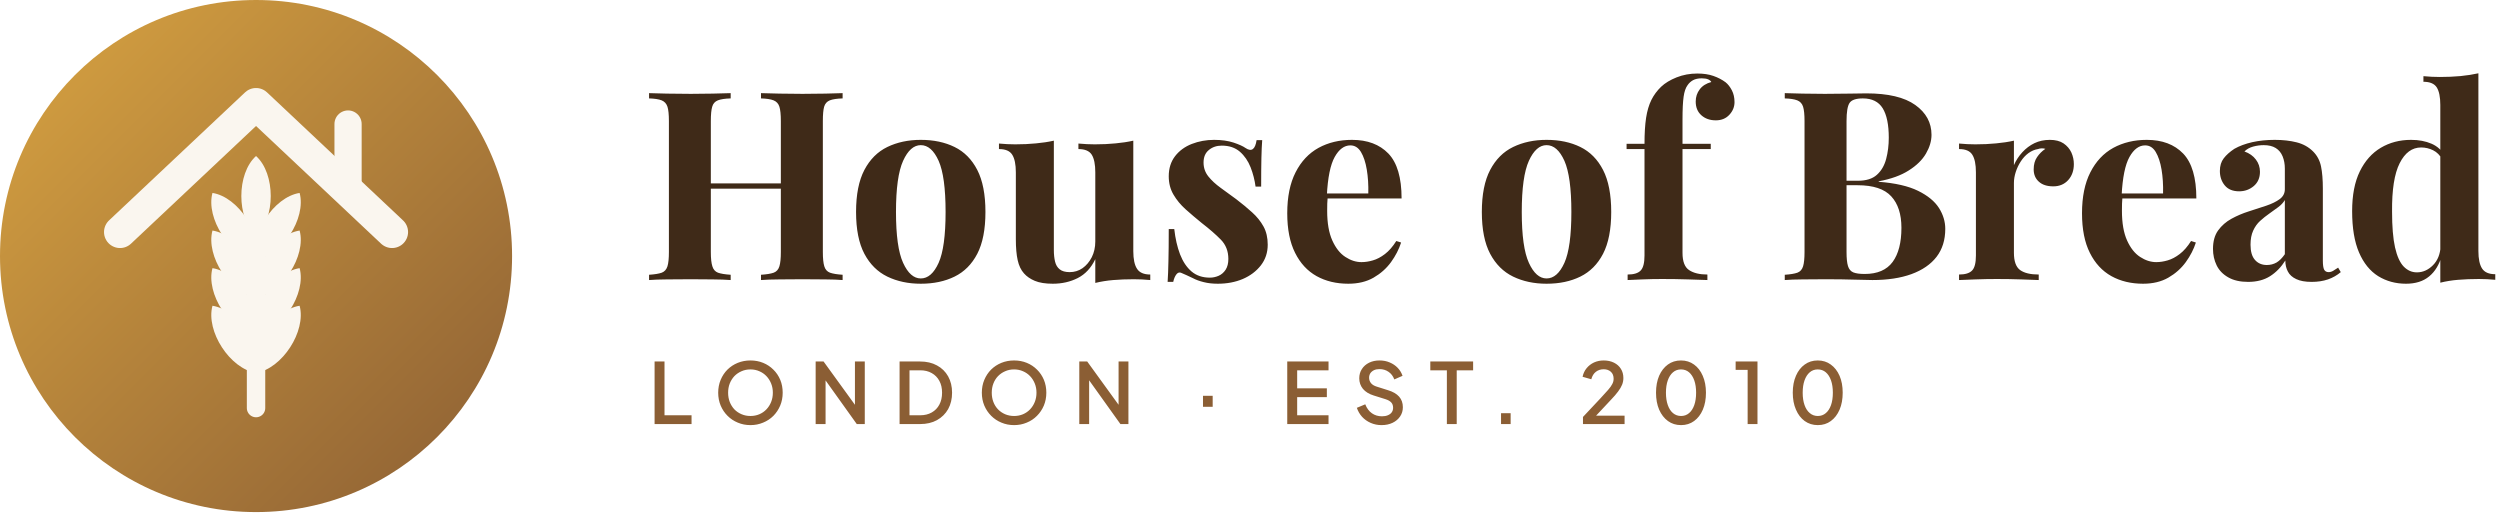
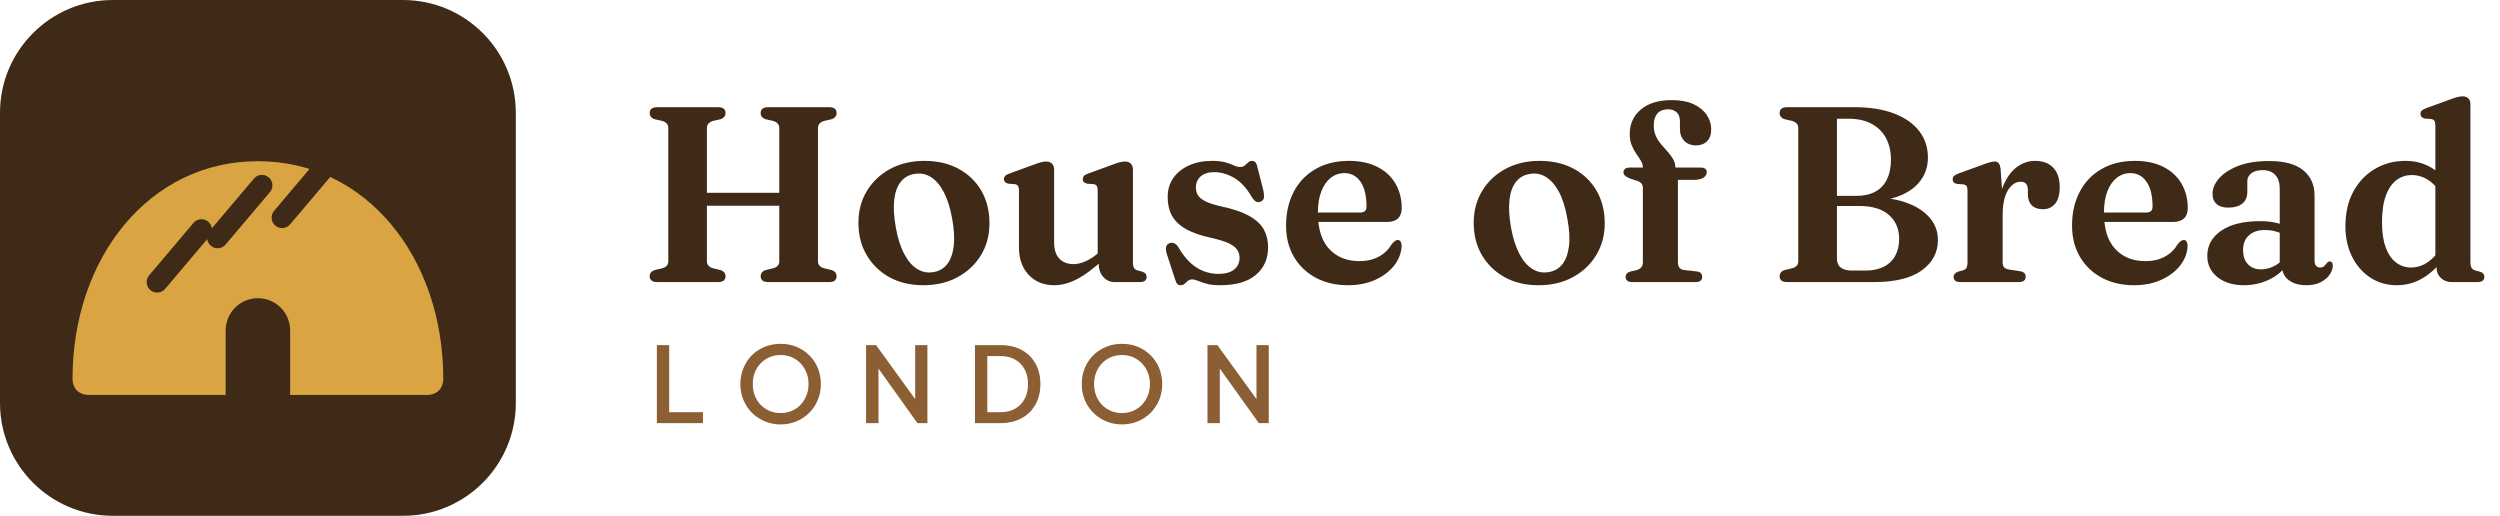
- <svg xmlns="http://www.w3.org/2000/svg" viewBox="0 0 312.45 64" role="img" aria-labelledby="hob-title">
+ <svg xmlns="http://www.w3.org/2000/svg" viewBox="0 0 310.19 64" role="img" aria-labelledby="hob-title">
  <g transform="translate(0 0) scale(1)">
-     <defs>
-       <linearGradient id="hob-g" x1="0" y1="0" x2="1" y2="1">
-         <stop offset="0" stop-color="#D9A441" />
-         <stop offset="1" stop-color="#8B5E34" />
-       </linearGradient>
-     </defs>
-     <circle cx="32" cy="32" r="32" fill="url(#hob-g)" />
-     <g fill="none" stroke="#FAF6EF" stroke-linecap="round" stroke-linejoin="round">
-       <path d="M15 29 32 13 49 29" stroke-width="4" />
-       <path d="M43.5 15.5v8.3" stroke-width="3.4" />
-       <path d="M32 51V23" stroke-width="2.3" />
-     </g>
-     <g fill="#FAF6EF">
-       <path d="M0 0C2.45-2.2 2.45-7.8 0-10C-2.45-7.8-2.45-2.2 0 0Z" transform="translate(32 29.5)" />
-       <path d="M0 0C2.45-2.2 2.45-7.8 0-10C-2.45-7.8-2.45-2.2 0 0Z" transform="translate(32 32.5) rotate(-33)" />
-       <path d="M0 0C2.45-2.2 2.45-7.8 0-10C-2.45-7.8-2.45-2.2 0 0Z" transform="translate(32 32.5) rotate(33)" />
-       <path d="M0 0C2.45-2.2 2.45-7.8 0-10C-2.45-7.8-2.45-2.2 0 0Z" transform="translate(32 37.2) rotate(-33)" />
-       <path d="M0 0C2.45-2.2 2.45-7.8 0-10C-2.45-7.8-2.45-2.2 0 0Z" transform="translate(32 37.2) rotate(33)" />
-       <path d="M0 0C2.45-2.2 2.45-7.8 0-10C-2.45-7.8-2.45-2.2 0 0Z" transform="translate(32 41.9) rotate(-33)" />
-       <path d="M0 0C2.45-2.2 2.45-7.8 0-10C-2.45-7.8-2.45-2.2 0 0Z" transform="translate(32 41.9) rotate(33)" />
-       <path d="M0 0C2.45-2.2 2.45-7.8 0-10C-2.45-7.8-2.45-2.2 0 0Z" transform="translate(32 46.6) rotate(-33)" />
-       <path d="M0 0C2.45-2.2 2.45-7.8 0-10C-2.45-7.8-2.45-2.2 0 0Z" transform="translate(32 46.6) rotate(33)" />
-     </g>
+     <rect width="64" height="64" rx="14" fill="#3F2A18" />
+     <path d="M11 49C9.8 49 9 48.2 9 47 9 32 18.5 20 32 20 45.5 20 55 32 55 47 55 48.2 54.2 49 53 49Z M28 49V41a4 4 0 0 1 8 0v8Z" fill="#D9A441" fill-rule="evenodd" />
+     <path d="M19.5 35l5.5-6.5M27 29.5l5.5-6.5M35 27l5.5-6.5" fill="none" stroke="#3F2A18" stroke-width="2.6" stroke-linecap="round" />
  </g>
-   <path fill="#3F2A18" transform="translate(80 35)" d="M15.11 0V-0.66Q16.17 -0.73 16.7 -0.92Q17.23 -1.12 17.41 -1.72Q17.59 -2.31 17.59 -3.5V-19.87Q17.59 -21.09 17.41 -21.66Q17.23 -22.24 16.68 -22.46Q16.14 -22.67 15.11 -22.7V-23.36Q16 -23.33 17.44 -23.3Q18.88 -23.27 20.3 -23.27Q21.81 -23.27 23.15 -23.3Q24.49 -23.33 25.31 -23.36V-22.7Q24.26 -22.67 23.71 -22.46Q23.17 -22.24 23 -21.66Q22.84 -21.09 22.84 -19.87V-3.5Q22.84 -2.31 23.02 -1.72Q23.2 -1.12 23.73 -0.92Q24.26 -0.73 25.31 -0.66V0Q24.49 -0.07 23.15 -0.08Q21.81 -0.1 20.3 -0.1Q18.88 -0.1 17.44 -0.08Q16 -0.07 15.11 0ZM1.12 0V-0.66Q2.18 -0.73 2.71 -0.92Q3.23 -1.12 3.42 -1.72Q3.6 -2.31 3.6 -3.5V-19.87Q3.6 -21.09 3.42 -21.66Q3.23 -22.24 2.69 -22.46Q2.15 -22.67 1.12 -22.7V-23.36Q1.98 -23.33 3.35 -23.3Q4.72 -23.27 6.34 -23.27Q7.72 -23.27 9.08 -23.3Q10.43 -23.33 11.32 -23.36V-22.7Q10.26 -22.67 9.72 -22.46Q9.17 -22.24 9.01 -21.66Q8.84 -21.09 8.84 -19.87V-3.5Q8.84 -2.31 9.03 -1.72Q9.21 -1.12 9.73 -0.92Q10.26 -0.73 11.32 -0.66V0Q10.43 -0.07 9.08 -0.08Q7.72 -0.1 6.34 -0.1Q4.72 -0.1 3.35 -0.08Q1.98 -0.07 1.12 0ZM6.7 -11.42V-12.08H19.73V-11.42Z M35.08 -17.52Q37.49 -17.52 39.3 -16.63Q41.12 -15.74 42.14 -13.76Q43.16 -11.78 43.16 -8.51Q43.16 -5.25 42.14 -3.28Q41.12 -1.32 39.3 -0.43Q37.49 0.46 35.08 0.46Q32.74 0.46 30.9 -0.43Q29.07 -1.32 28.03 -3.28Q26.99 -5.25 26.99 -8.51Q26.99 -11.78 28.03 -13.76Q29.07 -15.74 30.9 -16.63Q32.74 -17.52 35.08 -17.52ZM35.08 -16.86Q33.76 -16.86 32.87 -14.9Q31.98 -12.94 31.98 -8.51Q31.98 -4.09 32.87 -2.15Q33.76 -0.2 35.08 -0.2Q36.43 -0.2 37.31 -2.15Q38.18 -4.09 38.18 -8.51Q38.18 -12.94 37.31 -14.9Q36.43 -16.86 35.08 -16.86Z M61.64 -17.42V-3.6Q61.64 -2.11 62.11 -1.4Q62.57 -0.69 63.76 -0.69V0Q62.73 -0.1 61.71 -0.1Q60.32 -0.1 59.14 0Q57.95 0.1 56.89 0.36V-2.61Q56.1 -0.96 54.7 -0.25Q53.3 0.46 51.58 0.46Q50.19 0.46 49.33 0.1Q48.48 -0.26 47.98 -0.83Q47.42 -1.45 47.19 -2.48Q46.96 -3.5 46.96 -5.12V-13.46Q46.96 -14.95 46.51 -15.66Q46.07 -16.37 44.85 -16.37V-17.06Q45.9 -16.96 46.89 -16.96Q48.28 -16.96 49.48 -17.08Q50.69 -17.19 51.71 -17.42V-3.76Q51.71 -2.94 51.86 -2.31Q52.01 -1.68 52.44 -1.34Q52.87 -0.99 53.69 -0.99Q54.58 -0.99 55.29 -1.48Q56 -1.98 56.45 -2.85Q56.89 -3.73 56.89 -4.82V-13.46Q56.89 -14.95 56.45 -15.66Q56 -16.37 54.78 -16.37V-17.06Q55.84 -16.96 56.83 -16.96Q58.21 -16.96 59.42 -17.08Q60.62 -17.19 61.64 -17.42Z M71.74 -17.52Q73.13 -17.52 74.17 -17.18Q75.21 -16.83 75.67 -16.5Q76.79 -15.74 77.05 -17.49H77.75Q77.68 -16.57 77.65 -15.23Q77.62 -13.89 77.62 -11.68H76.92Q76.76 -12.9 76.3 -14.09Q75.83 -15.28 74.96 -16.04Q74.08 -16.8 72.7 -16.8Q71.74 -16.8 71.08 -16.25Q70.42 -15.71 70.42 -14.69Q70.42 -13.7 71.02 -12.95Q71.61 -12.21 72.55 -11.53Q73.49 -10.86 74.51 -10.1Q75.6 -9.27 76.49 -8.46Q77.38 -7.66 77.91 -6.7Q78.44 -5.74 78.44 -4.42Q78.44 -2.94 77.58 -1.83Q76.72 -0.73 75.32 -0.13Q73.92 0.46 72.2 0.46Q71.21 0.46 70.44 0.26Q69.66 0.07 69.1 -0.23Q68.67 -0.43 68.29 -0.61Q67.91 -0.79 67.58 -0.92Q67.25 -1.02 67.01 -0.69Q66.76 -0.36 66.63 0.23H65.93Q66 -0.83 66.03 -2.34Q66.07 -3.86 66.07 -6.37H66.76Q66.96 -4.59 67.48 -3.22Q68.01 -1.85 68.92 -1.07Q69.83 -0.3 71.21 -0.3Q71.77 -0.3 72.3 -0.53Q72.83 -0.76 73.18 -1.29Q73.52 -1.82 73.52 -2.64Q73.52 -4.09 72.58 -5.05Q71.64 -6.01 70.19 -7.13Q69.13 -7.99 68.19 -8.83Q67.25 -9.67 66.66 -10.68Q66.07 -11.68 66.07 -12.97Q66.07 -14.45 66.86 -15.48Q67.65 -16.5 68.95 -17.01Q70.26 -17.52 71.74 -17.52Z M88.97 -17.52Q91.87 -17.52 93.52 -15.81Q95.17 -14.09 95.17 -10.2H84.32L84.25 -10.82H91.01Q91.05 -12.44 90.82 -13.81Q90.59 -15.18 90.09 -16.01Q89.59 -16.83 88.77 -16.83Q87.62 -16.83 86.81 -15.38Q86 -13.93 85.83 -10.56L85.93 -10.36Q85.9 -9.97 85.88 -9.54Q85.87 -9.11 85.87 -8.65Q85.87 -6.37 86.51 -4.95Q87.15 -3.53 88.14 -2.89Q89.13 -2.24 90.16 -2.24Q90.85 -2.24 91.59 -2.46Q92.33 -2.67 93.09 -3.25Q93.85 -3.83 94.51 -4.88L95.11 -4.69Q94.71 -3.43 93.85 -2.24Q92.99 -1.06 91.67 -0.3Q90.35 0.46 88.51 0.46Q86.26 0.46 84.55 -0.49Q82.83 -1.45 81.86 -3.4Q80.88 -5.35 80.88 -8.35Q80.88 -11.42 81.92 -13.46Q82.96 -15.51 84.79 -16.52Q86.62 -17.52 88.97 -17.52Z M113.29 -17.52Q115.7 -17.52 117.51 -16.63Q119.33 -15.74 120.35 -13.76Q121.37 -11.78 121.37 -8.51Q121.37 -5.25 120.35 -3.28Q119.33 -1.32 117.51 -0.43Q115.7 0.46 113.29 0.46Q110.95 0.46 109.11 -0.43Q107.28 -1.32 106.24 -3.28Q105.2 -5.25 105.2 -8.51Q105.2 -11.78 106.24 -13.76Q107.28 -15.74 109.11 -16.63Q110.95 -17.52 113.29 -17.52ZM113.29 -16.86Q111.97 -16.86 111.08 -14.9Q110.19 -12.94 110.19 -8.51Q110.19 -4.09 111.08 -2.15Q111.97 -0.2 113.29 -0.2Q114.64 -0.2 115.52 -2.15Q116.39 -4.09 116.39 -8.51Q116.39 -12.94 115.52 -14.9Q114.64 -16.86 113.29 -16.86Z M132.13 -25.81Q133.29 -25.81 134.14 -25.51Q135 -25.21 135.66 -24.72Q136.12 -24.35 136.45 -23.71Q136.78 -23.07 136.78 -22.24Q136.78 -21.35 136.14 -20.66Q135.5 -19.96 134.44 -19.96Q133.35 -19.96 132.64 -20.59Q131.93 -21.22 131.93 -22.31Q131.93 -23.17 132.43 -23.83Q132.92 -24.49 133.88 -24.75Q133.78 -24.95 133.49 -25.08Q133.19 -25.21 132.69 -25.21Q132.03 -25.21 131.6 -24.98Q131.18 -24.75 130.91 -24.35Q130.55 -23.86 130.42 -22.92Q130.28 -21.98 130.28 -20.03V-17.03H133.81V-16.37H130.28V-3.4Q130.28 -1.78 131.11 -1.24Q131.93 -0.69 133.39 -0.69V0Q132.53 -0.03 130.98 -0.08Q129.43 -0.13 127.71 -0.13Q126.46 -0.13 125.25 -0.08Q124.05 -0.03 123.42 0V-0.69Q124.58 -0.69 125.05 -1.19Q125.53 -1.68 125.53 -3.07V-16.37H123.29V-17.03H125.53Q125.53 -18.98 125.73 -20.28Q125.93 -21.58 126.39 -22.51Q126.85 -23.43 127.61 -24.16Q128.34 -24.85 129.54 -25.33Q130.75 -25.81 132.13 -25.81Z M143.06 -23.36Q143.91 -23.33 145.3 -23.3Q146.69 -23.27 148.07 -23.27Q149.66 -23.27 151.14 -23.3Q152.62 -23.33 153.25 -23.33Q157.34 -23.33 159.37 -21.88Q161.4 -20.43 161.4 -18.15Q161.4 -17 160.71 -15.81Q160.02 -14.62 158.56 -13.7Q157.11 -12.77 154.8 -12.34V-12.28Q157.91 -12.04 159.72 -11.15Q161.53 -10.26 162.33 -9.01Q163.12 -7.76 163.12 -6.4Q163.12 -4.32 162.03 -2.9Q160.94 -1.49 158.89 -0.74Q156.85 0 154.01 0Q153.22 0 151.73 -0.05Q150.25 -0.1 148.14 -0.1Q146.69 -0.1 145.3 -0.08Q143.91 -0.07 143.06 0V-0.66Q144.11 -0.73 144.64 -0.92Q145.17 -1.12 145.35 -1.72Q145.53 -2.31 145.53 -3.5V-19.87Q145.53 -21.09 145.35 -21.66Q145.17 -22.24 144.62 -22.46Q144.08 -22.67 143.06 -22.7ZM152.82 -22.7Q151.54 -22.7 151.16 -22.14Q150.78 -21.58 150.78 -19.87V-3.5Q150.78 -2.34 150.96 -1.75Q151.14 -1.16 151.62 -0.96Q152.1 -0.76 153.05 -0.76Q155.43 -0.76 156.54 -2.26Q157.64 -3.76 157.64 -6.53Q157.64 -9.08 156.37 -10.46Q155.1 -11.85 152.16 -11.85H149.36Q149.36 -11.85 149.36 -12.13Q149.36 -12.41 149.36 -12.41H152.2Q153.75 -12.41 154.57 -13.15Q155.4 -13.89 155.73 -15.13Q156.06 -16.37 156.06 -17.79Q156.06 -20.23 155.3 -21.47Q154.54 -22.7 152.82 -22.7Z M176.19 -17.52Q177.24 -17.52 177.9 -17.08Q178.56 -16.63 178.88 -15.94Q179.19 -15.25 179.19 -14.49Q179.19 -13.27 178.48 -12.49Q177.77 -11.71 176.62 -11.71Q175.46 -11.71 174.82 -12.29Q174.17 -12.87 174.17 -13.83Q174.17 -14.75 174.59 -15.36Q175 -15.97 175.63 -16.4Q175.16 -16.53 174.7 -16.37Q174.08 -16.27 173.51 -15.86Q172.95 -15.44 172.56 -14.83Q172.16 -14.22 171.93 -13.51Q171.7 -12.8 171.7 -12.14V-3.4Q171.7 -1.82 172.47 -1.25Q173.25 -0.69 174.8 -0.69V0Q174.04 -0.03 172.59 -0.08Q171.14 -0.13 169.55 -0.13Q168.23 -0.13 166.88 -0.08Q165.53 -0.03 164.84 0V-0.69Q165.99 -0.69 166.47 -1.19Q166.95 -1.68 166.95 -3.07V-13.46Q166.95 -14.95 166.5 -15.66Q166.06 -16.37 164.84 -16.37V-17.06Q165.89 -16.96 166.88 -16.96Q168.27 -16.96 169.47 -17.08Q170.68 -17.19 171.7 -17.42V-14.36Q172.09 -15.25 172.75 -15.97Q173.42 -16.7 174.27 -17.11Q175.13 -17.52 176.19 -17.52Z M188.3 -17.52Q191.2 -17.52 192.85 -15.81Q194.5 -14.09 194.5 -10.2H183.65L183.58 -10.82H190.34Q190.38 -12.44 190.15 -13.81Q189.92 -15.18 189.42 -16.01Q188.93 -16.83 188.1 -16.83Q186.95 -16.83 186.14 -15.38Q185.33 -13.93 185.16 -10.56L185.26 -10.36Q185.23 -9.97 185.21 -9.54Q185.2 -9.11 185.2 -8.65Q185.2 -6.37 185.84 -4.95Q186.48 -3.53 187.47 -2.89Q188.46 -2.24 189.49 -2.24Q190.18 -2.24 190.92 -2.46Q191.66 -2.67 192.42 -3.25Q193.18 -3.83 193.84 -4.88L194.44 -4.69Q194.04 -3.43 193.18 -2.24Q192.32 -1.06 191 -0.3Q189.68 0.46 187.84 0.46Q185.59 0.46 183.88 -0.49Q182.16 -1.45 181.19 -3.4Q180.21 -5.35 180.21 -8.35Q180.21 -11.42 181.25 -13.46Q182.29 -15.51 184.12 -16.52Q185.96 -17.52 188.3 -17.52Z M200.97 0.23Q199.48 0.23 198.5 -0.33Q197.5 -0.89 197.04 -1.83Q196.58 -2.77 196.58 -3.89Q196.58 -5.31 197.22 -6.2Q197.87 -7.1 198.89 -7.66Q199.91 -8.22 201.05 -8.58Q202.19 -8.94 203.23 -9.29Q204.27 -9.64 204.91 -10.11Q205.56 -10.59 205.56 -11.35V-13.93Q205.56 -14.78 205.28 -15.46Q205 -16.14 204.42 -16.5Q203.84 -16.86 202.92 -16.86Q202.26 -16.86 201.6 -16.68Q200.94 -16.5 200.51 -16.07Q201.43 -15.74 201.94 -15.06Q202.45 -14.39 202.45 -13.53Q202.45 -12.41 201.68 -11.75Q200.9 -11.09 199.85 -11.09Q198.66 -11.09 198.05 -11.83Q197.44 -12.57 197.44 -13.63Q197.44 -14.59 197.92 -15.21Q198.4 -15.84 199.25 -16.4Q200.18 -16.93 201.48 -17.23Q202.78 -17.52 204.3 -17.52Q205.82 -17.52 207.04 -17.21Q208.26 -16.9 209.09 -16.07Q209.85 -15.31 210.08 -14.21Q210.31 -13.1 210.31 -11.42V-2.44Q210.31 -1.62 210.47 -1.3Q210.64 -0.99 211.03 -0.99Q211.33 -0.99 211.61 -1.16Q211.89 -1.32 212.22 -1.55L212.55 -0.99Q211.86 -0.4 210.95 -0.08Q210.04 0.23 208.92 0.23Q207.7 0.23 206.98 -0.12Q206.25 -0.46 205.94 -1.06Q205.62 -1.65 205.62 -2.44Q204.83 -1.19 203.71 -0.48Q202.59 0.23 200.97 0.23ZM203.31 -1.88Q203.97 -1.88 204.52 -2.19Q205.06 -2.51 205.56 -3.23V-10Q205.26 -9.5 204.73 -9.11Q204.2 -8.71 203.61 -8.3Q203.02 -7.89 202.47 -7.39Q201.93 -6.9 201.6 -6.17Q201.27 -5.45 201.27 -4.42Q201.27 -3.14 201.83 -2.51Q202.39 -1.88 203.31 -1.88Z M229.75 -25.84V-3.63Q229.75 -2.15 230.21 -1.44Q230.67 -0.73 231.86 -0.73V-0.03Q230.84 -0.13 229.81 -0.13Q228.43 -0.13 227.22 -0.03Q226.02 0.07 224.99 0.33V-21.88Q224.99 -23.36 224.55 -24.07Q224.1 -24.78 222.88 -24.78V-25.48Q223.94 -25.38 224.93 -25.38Q226.28 -25.38 227.5 -25.49Q228.72 -25.61 229.75 -25.84ZM221.33 -17.52Q222.78 -17.52 223.89 -17.04Q224.99 -16.57 225.62 -15.44L225.23 -15.08Q224.8 -15.87 224.09 -16.22Q223.38 -16.57 222.59 -16.57Q220.9 -16.57 219.91 -14.6Q218.92 -12.64 218.96 -8.55Q218.96 -5.74 219.33 -4.08Q219.71 -2.41 220.42 -1.68Q221.13 -0.96 222.06 -0.96Q223.18 -0.96 224.07 -1.85Q224.96 -2.74 225.03 -4.26L225.19 -3.1Q224.7 -1.35 223.59 -0.45Q222.49 0.46 220.7 0.46Q218.76 0.46 217.22 -0.49Q215.69 -1.45 214.83 -3.45Q213.97 -5.45 213.97 -8.61Q213.97 -11.62 214.93 -13.58Q215.89 -15.54 217.55 -16.53Q219.22 -17.52 221.33 -17.52Z" />
-   <path fill="#8B5E34" transform="translate(81 53)" d="M0.81 0V-7.82H2.05V-1.1H5.43V0Z M12.79 0.13Q11.94 0.13 11.21 -0.18Q10.48 -0.48 9.93 -1.03Q9.38 -1.58 9.07 -2.31Q8.76 -3.05 8.76 -3.92Q8.76 -4.79 9.07 -5.53Q9.38 -6.27 9.92 -6.81Q10.47 -7.35 11.2 -7.65Q11.94 -7.95 12.79 -7.95Q13.65 -7.95 14.38 -7.65Q15.11 -7.35 15.66 -6.8Q16.21 -6.26 16.52 -5.52Q16.82 -4.79 16.82 -3.92Q16.82 -3.05 16.51 -2.31Q16.2 -1.58 15.66 -1.03Q15.11 -0.48 14.37 -0.18Q13.64 0.13 12.79 0.13ZM12.79 -1.01Q13.4 -1.01 13.91 -1.23Q14.42 -1.45 14.79 -1.84Q15.17 -2.24 15.38 -2.77Q15.59 -3.3 15.59 -3.92Q15.59 -4.54 15.38 -5.06Q15.17 -5.59 14.79 -5.99Q14.42 -6.38 13.91 -6.6Q13.4 -6.83 12.79 -6.83Q12.18 -6.83 11.67 -6.6Q11.16 -6.38 10.78 -5.99Q10.41 -5.59 10.2 -5.06Q10 -4.54 10 -3.92Q10 -3.3 10.2 -2.77Q10.41 -2.24 10.78 -1.84Q11.16 -1.45 11.68 -1.23Q12.19 -1.01 12.79 -1.01Z M20.94 0V-7.82H21.93L26.32 -1.76L25.85 -1.69V-7.82H27.08V0H26.08L21.72 -6.1L22.18 -6.18V0Z M31.43 0V-7.82H33.99Q35.21 -7.82 36.1 -7.33Q37 -6.85 37.5 -5.96Q37.99 -5.08 37.99 -3.92Q37.99 -2.76 37.5 -1.87Q37 -0.99 36.1 -0.49Q35.21 0 33.99 0ZM32.67 -1.1H34.01Q34.84 -1.1 35.45 -1.45Q36.07 -1.8 36.4 -2.43Q36.74 -3.06 36.74 -3.92Q36.74 -4.78 36.4 -5.4Q36.06 -6.03 35.45 -6.37Q34.84 -6.72 34.01 -6.72H32.67Z M45.74 0.13Q44.89 0.13 44.16 -0.18Q43.43 -0.48 42.88 -1.03Q42.33 -1.58 42.02 -2.31Q41.71 -3.05 41.71 -3.92Q41.71 -4.79 42.02 -5.53Q42.33 -6.27 42.87 -6.81Q43.42 -7.35 44.15 -7.65Q44.89 -7.95 45.74 -7.95Q46.6 -7.95 47.33 -7.65Q48.06 -7.35 48.61 -6.8Q49.16 -6.26 49.47 -5.52Q49.77 -4.79 49.77 -3.92Q49.77 -3.05 49.46 -2.31Q49.15 -1.58 48.6 -1.03Q48.06 -0.48 47.32 -0.18Q46.59 0.13 45.74 0.13ZM45.74 -1.01Q46.35 -1.01 46.86 -1.23Q47.37 -1.45 47.74 -1.84Q48.12 -2.24 48.33 -2.77Q48.54 -3.3 48.54 -3.92Q48.54 -4.54 48.33 -5.06Q48.12 -5.59 47.74 -5.99Q47.37 -6.38 46.86 -6.6Q46.35 -6.83 45.74 -6.83Q45.13 -6.83 44.62 -6.6Q44.11 -6.38 43.73 -5.99Q43.35 -5.59 43.15 -5.06Q42.95 -4.54 42.95 -3.92Q42.95 -3.3 43.15 -2.77Q43.35 -2.24 43.73 -1.84Q44.11 -1.45 44.62 -1.23Q45.14 -1.01 45.74 -1.01Z M53.89 0V-7.82H54.88L59.27 -1.76L58.8 -1.69V-7.82H60.03V0H59.03L54.67 -6.1L55.12 -6.18V0Z M69.35 -2.16V-3.53H70.56V-2.16Z M79.88 0V-7.82H85.04V-6.72H81.12V-4.47H84.83V-3.37H81.12V-1.1H85.04V0Z M91.67 0.13Q90.93 0.13 90.3 -0.15Q89.67 -0.43 89.23 -0.91Q88.79 -1.4 88.58 -2.03L89.63 -2.47Q89.91 -1.74 90.46 -1.35Q91 -0.97 91.72 -0.97Q92.14 -0.97 92.45 -1.1Q92.77 -1.23 92.94 -1.47Q93.11 -1.71 93.11 -2.03Q93.11 -2.46 92.87 -2.71Q92.63 -2.96 92.16 -3.11L90.69 -3.57Q89.81 -3.84 89.34 -4.4Q88.88 -4.97 88.88 -5.72Q88.88 -6.38 89.21 -6.88Q89.53 -7.38 90.11 -7.67Q90.68 -7.95 91.41 -7.95Q92.12 -7.95 92.69 -7.7Q93.27 -7.46 93.69 -7.02Q94.1 -6.59 94.29 -6.03L93.26 -5.58Q93.03 -6.2 92.54 -6.53Q92.05 -6.87 91.41 -6.87Q91.02 -6.87 90.73 -6.74Q90.44 -6.6 90.27 -6.36Q90.11 -6.11 90.11 -5.79Q90.11 -5.41 90.35 -5.11Q90.59 -4.82 91.09 -4.67L92.45 -4.24Q93.39 -3.96 93.86 -3.43Q94.33 -2.9 94.33 -2.11Q94.33 -1.46 93.99 -0.96Q93.65 -0.45 93.05 -0.16Q92.45 0.13 91.67 0.13Z M99.83 0V-6.72H97.76V-7.82H103.11V-6.72H101.06V0Z M106.6 0V-1.36H107.8V0Z M116.84 0V-0.89L118.99 -3.18Q119.62 -3.85 119.98 -4.27Q120.34 -4.68 120.5 -5Q120.67 -5.31 120.67 -5.66Q120.67 -6.23 120.32 -6.54Q119.97 -6.85 119.43 -6.85Q118.86 -6.85 118.45 -6.53Q118.04 -6.21 117.88 -5.6L116.79 -5.91Q116.92 -6.53 117.3 -6.99Q117.67 -7.44 118.22 -7.7Q118.78 -7.95 119.42 -7.95Q120.16 -7.95 120.72 -7.67Q121.28 -7.39 121.58 -6.9Q121.89 -6.41 121.89 -5.75Q121.89 -5.32 121.73 -4.92Q121.57 -4.52 121.23 -4.07Q120.9 -3.62 120.37 -3.07L118.48 -1.05H122.04V0Z M129.1 0.13Q128.16 0.13 127.46 -0.38Q126.76 -0.89 126.36 -1.8Q125.97 -2.71 125.97 -3.92Q125.97 -5.13 126.36 -6.04Q126.76 -6.94 127.45 -7.44Q128.15 -7.95 129.09 -7.95Q130.02 -7.95 130.72 -7.44Q131.42 -6.94 131.81 -6.03Q132.21 -5.12 132.21 -3.92Q132.21 -2.71 131.82 -1.8Q131.43 -0.89 130.73 -0.38Q130.03 0.13 129.1 0.13ZM129.1 -1.01Q129.68 -1.01 130.1 -1.37Q130.52 -1.72 130.75 -2.37Q130.98 -3.02 130.98 -3.92Q130.98 -4.81 130.75 -5.46Q130.52 -6.11 130.1 -6.47Q129.68 -6.83 129.09 -6.83Q128.51 -6.83 128.09 -6.47Q127.67 -6.11 127.44 -5.46Q127.21 -4.81 127.21 -3.92Q127.21 -3.03 127.44 -2.38Q127.67 -1.72 128.09 -1.37Q128.52 -1.01 129.1 -1.01Z M137.42 0V-6.77H135.92V-7.82H138.65V0Z M146.19 0.13Q145.26 0.13 144.55 -0.38Q143.85 -0.89 143.46 -1.8Q143.06 -2.71 143.06 -3.92Q143.06 -5.13 143.46 -6.04Q143.85 -6.94 144.55 -7.44Q145.25 -7.95 146.18 -7.95Q147.12 -7.95 147.81 -7.44Q148.51 -6.94 148.91 -6.03Q149.3 -5.12 149.3 -3.92Q149.3 -2.71 148.91 -1.8Q148.52 -0.89 147.82 -0.38Q147.13 0.13 146.19 0.13ZM146.19 -1.01Q146.77 -1.01 147.19 -1.37Q147.61 -1.72 147.84 -2.37Q148.07 -3.02 148.07 -3.92Q148.07 -4.81 147.84 -5.46Q147.61 -6.11 147.19 -6.47Q146.77 -6.83 146.18 -6.83Q145.6 -6.83 145.18 -6.47Q144.76 -6.11 144.53 -5.46Q144.3 -4.81 144.3 -3.92Q144.3 -3.03 144.53 -2.38Q144.76 -1.72 145.19 -1.37Q145.61 -1.01 146.19 -1.01Z" />
+   <path fill="#3F2A18" transform="translate(79 35)" d="M5.94 -11.08H19.34V-9.47H5.94ZM8.71 -2.59Q8.71 -2.25 8.91 -2.03Q9.11 -1.81 9.49 -1.71L10.37 -1.5Q11.02 -1.3 11.02 -0.71Q11.02 -0.39 10.8 -0.19Q10.57 0 10.09 0H2.54Q2.06 0 1.84 -0.19Q1.61 -0.39 1.61 -0.71Q1.61 -1.3 2.26 -1.5L3.15 -1.71Q3.53 -1.81 3.73 -2.03Q3.92 -2.25 3.92 -2.59V-19.11Q3.92 -19.45 3.73 -19.67Q3.53 -19.89 3.15 -20L2.26 -20.2Q1.61 -20.4 1.61 -20.99Q1.61 -21.33 1.84 -21.51Q2.06 -21.7 2.54 -21.7H10.09Q10.57 -21.7 10.8 -21.51Q11.02 -21.33 11.02 -20.99Q11.02 -20.4 10.37 -20.2L9.49 -20Q9.11 -19.89 8.91 -19.67Q8.71 -19.45 8.71 -19.11ZM22.49 -2.59Q22.49 -2.25 22.69 -2.03Q22.89 -1.81 23.27 -1.71L24.15 -1.5Q24.8 -1.3 24.8 -0.71Q24.8 -0.39 24.58 -0.19Q24.35 0 23.87 0H16.32Q15.84 0 15.61 -0.19Q15.38 -0.39 15.38 -0.71Q15.38 -1.3 16.03 -1.5L16.91 -1.71Q17.3 -1.81 17.49 -2.03Q17.69 -2.25 17.69 -2.59V-19.11Q17.69 -19.45 17.49 -19.67Q17.3 -19.89 16.91 -20L16.03 -20.2Q15.38 -20.4 15.38 -20.99Q15.38 -21.33 15.61 -21.51Q15.84 -21.7 16.32 -21.7H23.87Q24.35 -21.7 24.58 -21.51Q24.8 -21.33 24.8 -20.99Q24.8 -20.4 24.15 -20.2L23.27 -20Q22.89 -19.89 22.69 -19.67Q22.49 -19.45 22.49 -19.11Z M35.71 -15.04Q38.11 -15.04 39.93 -14.06Q41.74 -13.08 42.76 -11.34Q43.77 -9.59 43.77 -7.29Q43.77 -5.1 42.73 -3.36Q41.68 -1.63 39.83 -0.62Q37.99 0.39 35.56 0.39Q33.17 0.39 31.36 -0.6Q29.56 -1.6 28.54 -3.34Q27.51 -5.08 27.51 -7.36Q27.51 -9.58 28.56 -11.31Q29.61 -13.04 31.45 -14.04Q33.29 -15.04 35.71 -15.04ZM36.81 -1.24Q37.87 -1.4 38.51 -2.21Q39.15 -3.02 39.33 -4.45Q39.51 -5.87 39.14 -7.87Q38.78 -9.87 38.1 -11.17Q37.42 -12.46 36.49 -13.04Q35.56 -13.61 34.47 -13.42Q33.4 -13.25 32.76 -12.44Q32.12 -11.62 31.95 -10.21Q31.79 -8.79 32.15 -6.77Q32.5 -4.79 33.19 -3.5Q33.87 -2.2 34.8 -1.63Q35.73 -1.05 36.81 -1.24Z M57.33 -2.23V-2.99L57.2 -3.05V-11.36Q57.2 -11.75 57.08 -11.93Q56.96 -12.11 56.7 -12.15L55.88 -12.21Q55.6 -12.28 55.47 -12.42Q55.35 -12.55 55.35 -12.77Q55.35 -13.02 55.5 -13.18Q55.65 -13.35 56.06 -13.48L58.95 -14.54Q59.54 -14.76 59.9 -14.86Q60.26 -14.96 60.57 -14.96Q61.05 -14.96 61.31 -14.69Q61.57 -14.41 61.57 -13.97V-2.48Q61.57 -2 61.7 -1.77Q61.83 -1.55 62.11 -1.46L62.7 -1.3Q62.99 -1.21 63.13 -1.05Q63.27 -0.88 63.27 -0.64Q63.27 -0.34 63.07 -0.17Q62.87 0 62.42 0H59.3Q58.47 0 57.9 -0.63Q57.33 -1.26 57.33 -2.23ZM47.43 -4.31V-11.36Q47.43 -11.75 47.31 -11.93Q47.18 -12.11 46.92 -12.15L46.1 -12.21Q45.82 -12.28 45.69 -12.42Q45.57 -12.55 45.57 -12.77Q45.57 -13.02 45.73 -13.18Q45.88 -13.35 46.28 -13.48L49.18 -14.54Q49.79 -14.77 50.14 -14.86Q50.5 -14.96 50.76 -14.96Q51.27 -14.96 51.53 -14.69Q51.79 -14.41 51.79 -13.97V-4.94Q51.79 -3.58 52.44 -2.91Q53.09 -2.23 54.2 -2.23Q54.89 -2.23 55.66 -2.57Q56.44 -2.9 57.26 -3.6L57.88 -4.14L58.59 -3.41L57.99 -2.87Q56.03 -1.07 54.58 -0.34Q53.12 0.39 51.83 0.39Q49.85 0.39 48.64 -0.89Q47.43 -2.17 47.43 -4.31Z M71.64 -13.64Q70.57 -13.64 69.97 -13.11Q69.38 -12.57 69.38 -11.75Q69.38 -11.24 69.6 -10.83Q69.83 -10.42 70.46 -10.07Q71.1 -9.73 72.32 -9.44Q74.71 -8.94 76.01 -8.2Q77.31 -7.46 77.83 -6.49Q78.34 -5.52 78.34 -4.32Q78.34 -2.17 76.82 -0.89Q75.3 0.39 72.4 0.39Q71.38 0.39 70.73 0.21Q70.08 0.03 69.66 -0.15Q69.24 -0.33 68.91 -0.33Q68.59 -0.33 68.38 -0.15Q68.17 0.03 67.98 0.21Q67.8 0.39 67.49 0.39Q67.21 0.39 67.07 0.23Q66.93 0.08 66.8 -0.34L65.78 -3.46Q65.61 -4 65.68 -4.34Q65.75 -4.68 66.09 -4.82Q66.45 -4.94 66.71 -4.81Q66.98 -4.68 67.21 -4.32Q67.91 -3.12 68.7 -2.39Q69.49 -1.67 70.36 -1.35Q71.24 -1.02 72.15 -1.02Q73.49 -1.02 74.14 -1.57Q74.8 -2.11 74.8 -3.01Q74.8 -3.55 74.52 -3.99Q74.24 -4.43 73.49 -4.8Q72.73 -5.16 71.28 -5.49Q69.28 -5.92 68.1 -6.61Q66.91 -7.3 66.39 -8.28Q65.88 -9.25 65.88 -10.54Q65.88 -11.89 66.57 -12.9Q67.27 -13.9 68.51 -14.47Q69.75 -15.04 71.38 -15.04Q72.43 -15.04 73.07 -14.85Q73.7 -14.66 74.11 -14.47Q74.52 -14.28 74.86 -14.28Q75.24 -14.28 75.45 -14.47Q75.67 -14.66 75.87 -14.85Q76.07 -15.04 76.37 -15.04Q76.6 -15.04 76.76 -14.87Q76.93 -14.71 77 -14.31L77.76 -11.35Q77.87 -10.77 77.82 -10.45Q77.76 -10.12 77.41 -9.98Q77.07 -9.84 76.8 -10.01Q76.54 -10.18 76.28 -10.62Q75.31 -12.26 74.1 -12.95Q72.88 -13.64 71.64 -13.64Z M94.92 -9.16Q94.92 -8.34 94.46 -7.9Q93.99 -7.46 93.09 -7.46H83.42V-8.63H89.76Q90.55 -8.63 90.55 -9.35Q90.55 -11.39 89.81 -12.45Q89.06 -13.52 87.81 -13.52Q86.85 -13.52 86.1 -12.93Q85.36 -12.34 84.94 -11.25Q84.52 -10.15 84.52 -8.6Q84.52 -5.61 85.92 -4.11Q87.33 -2.6 89.67 -2.6Q91.03 -2.6 92.06 -3.15Q93.09 -3.69 93.67 -4.7Q93.95 -5.01 94.11 -5.12Q94.27 -5.22 94.44 -5.22Q94.69 -5.22 94.8 -5Q94.91 -4.77 94.91 -4.46Q94.84 -3.16 93.98 -2.05Q93.11 -0.95 91.64 -0.28Q90.16 0.39 88.26 0.39Q86.01 0.39 84.27 -0.53Q82.54 -1.46 81.55 -3.12Q80.57 -4.79 80.57 -7.02Q80.57 -9.36 81.51 -11.18Q82.44 -12.99 84.2 -14.01Q85.95 -15.04 88.38 -15.04Q90.46 -15.04 91.92 -14.28Q93.39 -13.53 94.15 -12.21Q94.92 -10.88 94.92 -9.16Z M112.05 -15.04Q114.45 -15.04 116.27 -14.06Q118.08 -13.08 119.09 -11.34Q120.11 -9.59 120.11 -7.29Q120.11 -5.1 119.06 -3.36Q118.02 -1.63 116.17 -0.62Q114.33 0.39 111.89 0.39Q109.51 0.39 107.7 -0.6Q105.9 -1.6 104.87 -3.34Q103.85 -5.08 103.85 -7.36Q103.85 -9.58 104.9 -11.31Q105.94 -13.04 107.79 -14.04Q109.63 -15.04 112.05 -15.04ZM113.15 -1.24Q114.2 -1.4 114.85 -2.21Q115.49 -3.02 115.67 -4.45Q115.85 -5.87 115.47 -7.87Q115.12 -9.87 114.44 -11.17Q113.75 -12.46 112.82 -13.04Q111.89 -13.61 110.81 -13.42Q109.74 -13.25 109.1 -12.44Q108.45 -11.62 108.29 -10.21Q108.13 -8.79 108.48 -6.77Q108.84 -4.79 109.52 -3.5Q110.2 -2.2 111.13 -1.63Q112.06 -1.05 113.15 -1.24Z M129.19 -2.5Q129.19 -2.05 129.37 -1.8Q129.55 -1.55 129.94 -1.5L131.52 -1.32Q131.87 -1.29 132.04 -1.1Q132.2 -0.91 132.2 -0.65Q132.2 0 131.38 0H123.5Q123.13 0 122.91 -0.17Q122.7 -0.34 122.7 -0.62Q122.7 -0.9 122.86 -1.07Q123.02 -1.24 123.36 -1.33L124.02 -1.47Q124.45 -1.6 124.64 -1.83Q124.84 -2.06 124.84 -2.46V-11.7Q124.84 -12.01 124.68 -12.21Q124.53 -12.42 124.11 -12.57L123.32 -12.82Q122.81 -13.02 122.62 -13.21Q122.43 -13.39 122.43 -13.62Q122.43 -13.89 122.63 -14.05Q122.82 -14.21 123.22 -14.21H125.78L124.85 -13.69V-14.18Q124.85 -14.63 124.6 -15.04Q124.36 -15.45 124.03 -15.91Q123.71 -16.37 123.46 -16.96Q123.21 -17.56 123.21 -18.37Q123.21 -20.26 124.6 -21.42Q125.98 -22.58 128.43 -22.58Q130.01 -22.58 131.1 -22.09Q132.18 -21.59 132.75 -20.76Q133.32 -19.93 133.32 -18.97Q133.32 -17.98 132.8 -17.47Q132.28 -16.96 131.44 -16.96Q130.53 -16.96 129.98 -17.52Q129.44 -18.07 129.44 -19V-19.93Q129.44 -20.68 129.04 -21.06Q128.63 -21.44 127.92 -21.44Q127.07 -21.42 126.63 -20.9Q126.19 -20.38 126.19 -19.42Q126.19 -18.71 126.45 -18.13Q126.71 -17.56 127.12 -17.08Q127.53 -16.6 127.94 -16.15Q128.34 -15.7 128.6 -15.24Q128.87 -14.77 128.87 -14.24V-13.53L128.37 -14.21H132Q132.37 -14.21 132.57 -14.07Q132.77 -13.92 132.77 -13.64Q132.77 -13.24 132.37 -12.96Q131.97 -12.68 131.07 -12.68H129.19Z M161.45 -5.22Q161.45 -2.91 159.46 -1.46Q157.46 0 153.48 0H142.74Q142.26 0 142.03 -0.19Q141.81 -0.39 141.81 -0.71Q141.81 -1.3 142.46 -1.5L143.34 -1.71Q143.73 -1.81 143.93 -2.03Q144.12 -2.25 144.12 -2.59V-19.11Q144.12 -19.45 143.93 -19.67Q143.73 -19.89 143.34 -20L142.46 -20.2Q141.81 -20.4 141.81 -20.99Q141.81 -21.33 142.03 -21.51Q142.26 -21.7 142.74 -21.7H151.11Q153.99 -21.7 156.03 -20.91Q158.07 -20.12 159.14 -18.72Q160.21 -17.31 160.21 -15.44Q160.21 -13.87 159.33 -12.65Q158.46 -11.42 156.74 -10.72Q155.02 -10.01 152.49 -10.01L153.36 -10.49Q155.82 -10.49 157.63 -9.82Q159.45 -9.14 160.45 -7.96Q161.45 -6.77 161.45 -5.22ZM151.71 -9.44H147.58V-10.7H151.33Q152.71 -10.7 153.67 -11.21Q154.63 -11.73 155.12 -12.74Q155.62 -13.75 155.62 -15.19Q155.62 -16.72 155.01 -17.86Q154.4 -19 153.22 -19.64Q152.04 -20.27 150.33 -20.27H148.92V-2.93Q148.92 -2.17 149.4 -1.8Q149.87 -1.43 150.78 -1.43H152.43Q153.81 -1.43 154.74 -1.91Q155.68 -2.39 156.16 -3.28Q156.64 -4.17 156.64 -5.35Q156.64 -7.21 155.38 -8.32Q154.12 -9.44 151.71 -9.44Z M168.93 -8.21Q168.93 -10.46 169.57 -11.98Q170.21 -13.5 171.24 -14.27Q172.28 -15.04 173.48 -15.04Q174.95 -15.04 175.75 -14.2Q176.56 -13.36 176.56 -11.8Q176.56 -10.4 175.99 -9.72Q175.41 -9.04 174.5 -9.04Q173.57 -9.04 173.09 -9.53Q172.61 -10.03 172.61 -10.91V-11.47Q172.59 -11.97 172.38 -12.21Q172.16 -12.45 171.66 -12.45Q171.12 -12.45 170.62 -12Q170.11 -11.55 169.79 -10.63Q169.48 -9.72 169.48 -8.29ZM169.23 -13.97 169.48 -10.45V-2.5Q169.48 -2.05 169.66 -1.84Q169.83 -1.63 170.3 -1.55L171.63 -1.35Q171.99 -1.29 172.17 -1.12Q172.34 -0.95 172.34 -0.65Q172.34 -0.34 172.12 -0.17Q171.9 0 171.48 0H164.24Q163.8 0 163.6 -0.17Q163.4 -0.34 163.4 -0.64Q163.4 -0.87 163.54 -1.03Q163.68 -1.19 163.97 -1.3L164.58 -1.46Q164.86 -1.55 164.99 -1.77Q165.12 -2 165.12 -2.48V-11.33Q165.12 -11.73 165.01 -11.9Q164.89 -12.07 164.63 -12.12L163.8 -12.18Q163.53 -12.24 163.4 -12.38Q163.28 -12.52 163.28 -12.74Q163.28 -13 163.43 -13.16Q163.59 -13.31 163.99 -13.47L166.81 -14.49Q167.57 -14.79 167.93 -14.87Q168.28 -14.96 168.49 -14.96Q168.83 -14.96 169 -14.73Q169.17 -14.51 169.23 -13.97Z M192.45 -9.16Q192.45 -8.34 191.98 -7.9Q191.52 -7.46 190.62 -7.46H180.95V-8.63H187.29Q188.08 -8.63 188.08 -9.35Q188.08 -11.39 187.33 -12.45Q186.59 -13.52 185.33 -13.52Q184.37 -13.52 183.63 -12.93Q182.88 -12.34 182.47 -11.25Q182.05 -10.15 182.05 -8.6Q182.05 -5.61 183.45 -4.11Q184.85 -2.6 187.19 -2.6Q188.56 -2.6 189.59 -3.15Q190.62 -3.69 191.19 -4.7Q191.47 -5.01 191.63 -5.12Q191.8 -5.22 191.97 -5.22Q192.22 -5.22 192.32 -5Q192.43 -4.77 192.43 -4.46Q192.37 -3.16 191.5 -2.05Q190.63 -0.95 189.16 -0.28Q187.69 0.39 185.78 0.39Q183.54 0.39 181.8 -0.53Q180.06 -1.46 179.08 -3.12Q178.09 -4.79 178.09 -7.02Q178.09 -9.36 179.03 -11.18Q179.97 -12.99 181.72 -14.01Q183.47 -15.04 185.91 -15.04Q187.98 -15.04 189.45 -14.28Q190.91 -13.53 191.68 -12.21Q192.45 -10.88 192.45 -9.16Z M204.15 -1.97V-2.29L203.86 -2.36V-11.61Q203.86 -12.69 203.31 -13.29Q202.76 -13.89 201.75 -13.89Q200.83 -13.89 200.34 -13.5Q199.84 -13.11 199.84 -12.54V-11.18Q199.84 -10.25 199.22 -9.74Q198.6 -9.24 197.47 -9.24Q196.51 -9.24 196.01 -9.7Q195.52 -10.15 195.52 -10.94Q195.52 -11.92 196.32 -12.86Q197.13 -13.79 198.69 -14.41Q200.26 -15.02 202.55 -15.02Q205.41 -15.02 206.79 -13.86Q208.18 -12.71 208.18 -10.74V-2.68Q208.18 -2.25 208.36 -2.03Q208.54 -1.81 208.86 -1.81Q209.2 -1.81 209.37 -1.98Q209.54 -2.14 209.67 -2.31Q209.75 -2.42 209.84 -2.49Q209.93 -2.56 210.07 -2.56Q210.26 -2.56 210.35 -2.42Q210.44 -2.28 210.44 -2.05Q210.44 -1.52 210.08 -0.96Q209.71 -0.4 208.99 -0.01Q208.27 0.39 207.19 0.39Q205.81 0.39 204.98 -0.24Q204.15 -0.87 204.15 -1.97ZM194.87 -3.24Q194.87 -5.18 196.59 -6.37Q198.32 -7.56 201.42 -7.56Q202.43 -7.56 203.24 -7.39Q204.06 -7.22 204.65 -6.93L204.31 -5.94Q203.78 -6.18 203.23 -6.32Q202.68 -6.46 202.04 -6.46Q200.76 -6.46 200.04 -5.8Q199.31 -5.15 199.31 -3.98Q199.31 -2.82 199.93 -2.2Q200.54 -1.58 201.52 -1.58Q202.35 -1.58 203.12 -1.96Q203.89 -2.34 204.41 -3.02L204.75 -2.14Q203.9 -0.93 202.47 -0.27Q201.03 0.39 199.42 0.39Q197.39 0.39 196.13 -0.62Q194.87 -1.63 194.87 -3.24Z M223.31 -2.59 223.17 -2.67V-19.45Q223.17 -19.84 223.05 -20.01Q222.94 -20.18 222.66 -20.23L221.85 -20.29Q221.57 -20.37 221.45 -20.51Q221.32 -20.65 221.32 -20.86Q221.32 -21.11 221.47 -21.27Q221.62 -21.42 222.04 -21.58L224.92 -22.63Q225.51 -22.85 225.87 -22.95Q226.22 -23.05 226.55 -23.05Q227.03 -23.05 227.28 -22.78Q227.52 -22.51 227.52 -22.06V-2.48Q227.52 -2 227.66 -1.77Q227.8 -1.55 228.08 -1.46L228.67 -1.3Q228.97 -1.21 229.11 -1.05Q229.25 -0.88 229.25 -0.64Q229.25 -0.34 229.04 -0.17Q228.83 0 228.39 0H225.18Q224.38 0 223.84 -0.52Q223.31 -1.04 223.31 -1.88ZM212.01 -6.93Q212.01 -9.41 212.99 -11.23Q213.98 -13.05 215.67 -14.04Q217.36 -15.04 219.45 -15.04Q221.29 -15.04 222.72 -14.17Q224.15 -13.31 225.08 -11.66L224.01 -10.77Q223.25 -12.04 222.29 -12.66Q221.34 -13.28 220.24 -13.28Q219.19 -13.28 218.35 -12.66Q217.51 -12.03 217.03 -10.73Q216.55 -9.44 216.55 -7.41Q216.55 -5.52 217.02 -4.28Q217.48 -3.04 218.29 -2.43Q219.11 -1.81 220.15 -1.81Q221.28 -1.81 222.25 -2.49Q223.23 -3.16 224.05 -4.56L224.75 -3.67Q223.53 -1.77 221.92 -0.69Q220.32 0.39 218.38 0.39Q216.55 0.39 215.11 -0.55Q213.67 -1.49 212.84 -3.14Q212.01 -4.79 212.01 -6.93Z" />
+   <path fill="#8B5E34" transform="translate(80.5 52.5)" d="M1 0V-9.68H2.53V-1.36H6.72V0Z M16.35 0.16Q15.3 0.16 14.4 -0.22Q13.49 -0.6 12.81 -1.27Q12.13 -1.95 11.75 -2.86Q11.36 -3.77 11.36 -4.85Q11.36 -5.93 11.75 -6.84Q12.13 -7.76 12.8 -8.43Q13.48 -9.1 14.39 -9.47Q15.3 -9.84 16.35 -9.84Q17.42 -9.84 18.32 -9.47Q19.23 -9.1 19.91 -8.42Q20.59 -7.75 20.97 -6.84Q21.35 -5.93 21.35 -4.85Q21.35 -3.77 20.96 -2.86Q20.58 -1.95 19.9 -1.27Q19.23 -0.6 18.32 -0.22Q17.41 0.16 16.35 0.16ZM16.35 -1.25Q17.11 -1.25 17.74 -1.52Q18.37 -1.79 18.84 -2.28Q19.3 -2.77 19.56 -3.43Q19.82 -4.08 19.82 -4.85Q19.82 -5.62 19.56 -6.27Q19.3 -6.92 18.84 -7.41Q18.37 -7.9 17.74 -8.18Q17.11 -8.45 16.35 -8.45Q15.6 -8.45 14.97 -8.18Q14.34 -7.9 13.87 -7.41Q13.4 -6.92 13.15 -6.27Q12.9 -5.62 12.9 -4.85Q12.9 -4.08 13.15 -3.43Q13.4 -2.77 13.87 -2.28Q14.34 -1.79 14.98 -1.52Q15.61 -1.25 16.35 -1.25Z M26.96 0V-9.68H28.2L33.63 -2.18L33.05 -2.09V-9.68H34.57V0H33.33L27.94 -7.55L28.5 -7.66V0Z M40.47 0V-9.68H43.64Q45.15 -9.68 46.26 -9.08Q47.37 -8.48 47.98 -7.38Q48.59 -6.29 48.59 -4.85Q48.59 -3.42 47.98 -2.32Q47.37 -1.22 46.26 -0.61Q45.15 0 43.64 0ZM42 -1.36H43.67Q44.69 -1.36 45.45 -1.79Q46.21 -2.22 46.63 -3Q47.05 -3.78 47.05 -4.85Q47.05 -5.92 46.62 -6.69Q46.2 -7.46 45.45 -7.89Q44.69 -8.32 43.67 -8.32H42Z M58.71 0.16Q57.66 0.16 56.75 -0.22Q55.85 -0.6 55.17 -1.27Q54.48 -1.95 54.1 -2.86Q53.72 -3.77 53.72 -4.85Q53.72 -5.93 54.1 -6.84Q54.48 -7.76 55.16 -8.43Q55.84 -9.1 56.75 -9.47Q57.66 -9.84 58.71 -9.84Q59.77 -9.84 60.68 -9.47Q61.58 -9.1 62.26 -8.42Q62.95 -7.75 63.32 -6.84Q63.7 -5.93 63.7 -4.85Q63.7 -3.77 63.32 -2.86Q62.93 -1.95 62.26 -1.27Q61.58 -0.6 60.67 -0.22Q59.76 0.16 58.71 0.16ZM58.71 -1.25Q59.46 -1.25 60.09 -1.52Q60.72 -1.79 61.19 -2.28Q61.66 -2.77 61.92 -3.43Q62.18 -4.08 62.18 -4.85Q62.18 -5.62 61.92 -6.27Q61.66 -6.92 61.19 -7.41Q60.72 -7.9 60.09 -8.18Q59.46 -8.45 58.71 -8.45Q57.95 -8.45 57.32 -8.18Q56.69 -7.9 56.22 -7.41Q55.76 -6.92 55.5 -6.27Q55.25 -5.62 55.25 -4.85Q55.25 -4.08 55.5 -3.43Q55.76 -2.77 56.22 -2.28Q56.69 -1.79 57.33 -1.52Q57.97 -1.25 58.71 -1.25Z M69.32 0V-9.68H70.55L75.98 -2.18L75.4 -2.09V-9.68H76.92V0H75.69L70.29 -7.55L70.85 -7.66V0Z" />
</svg>
